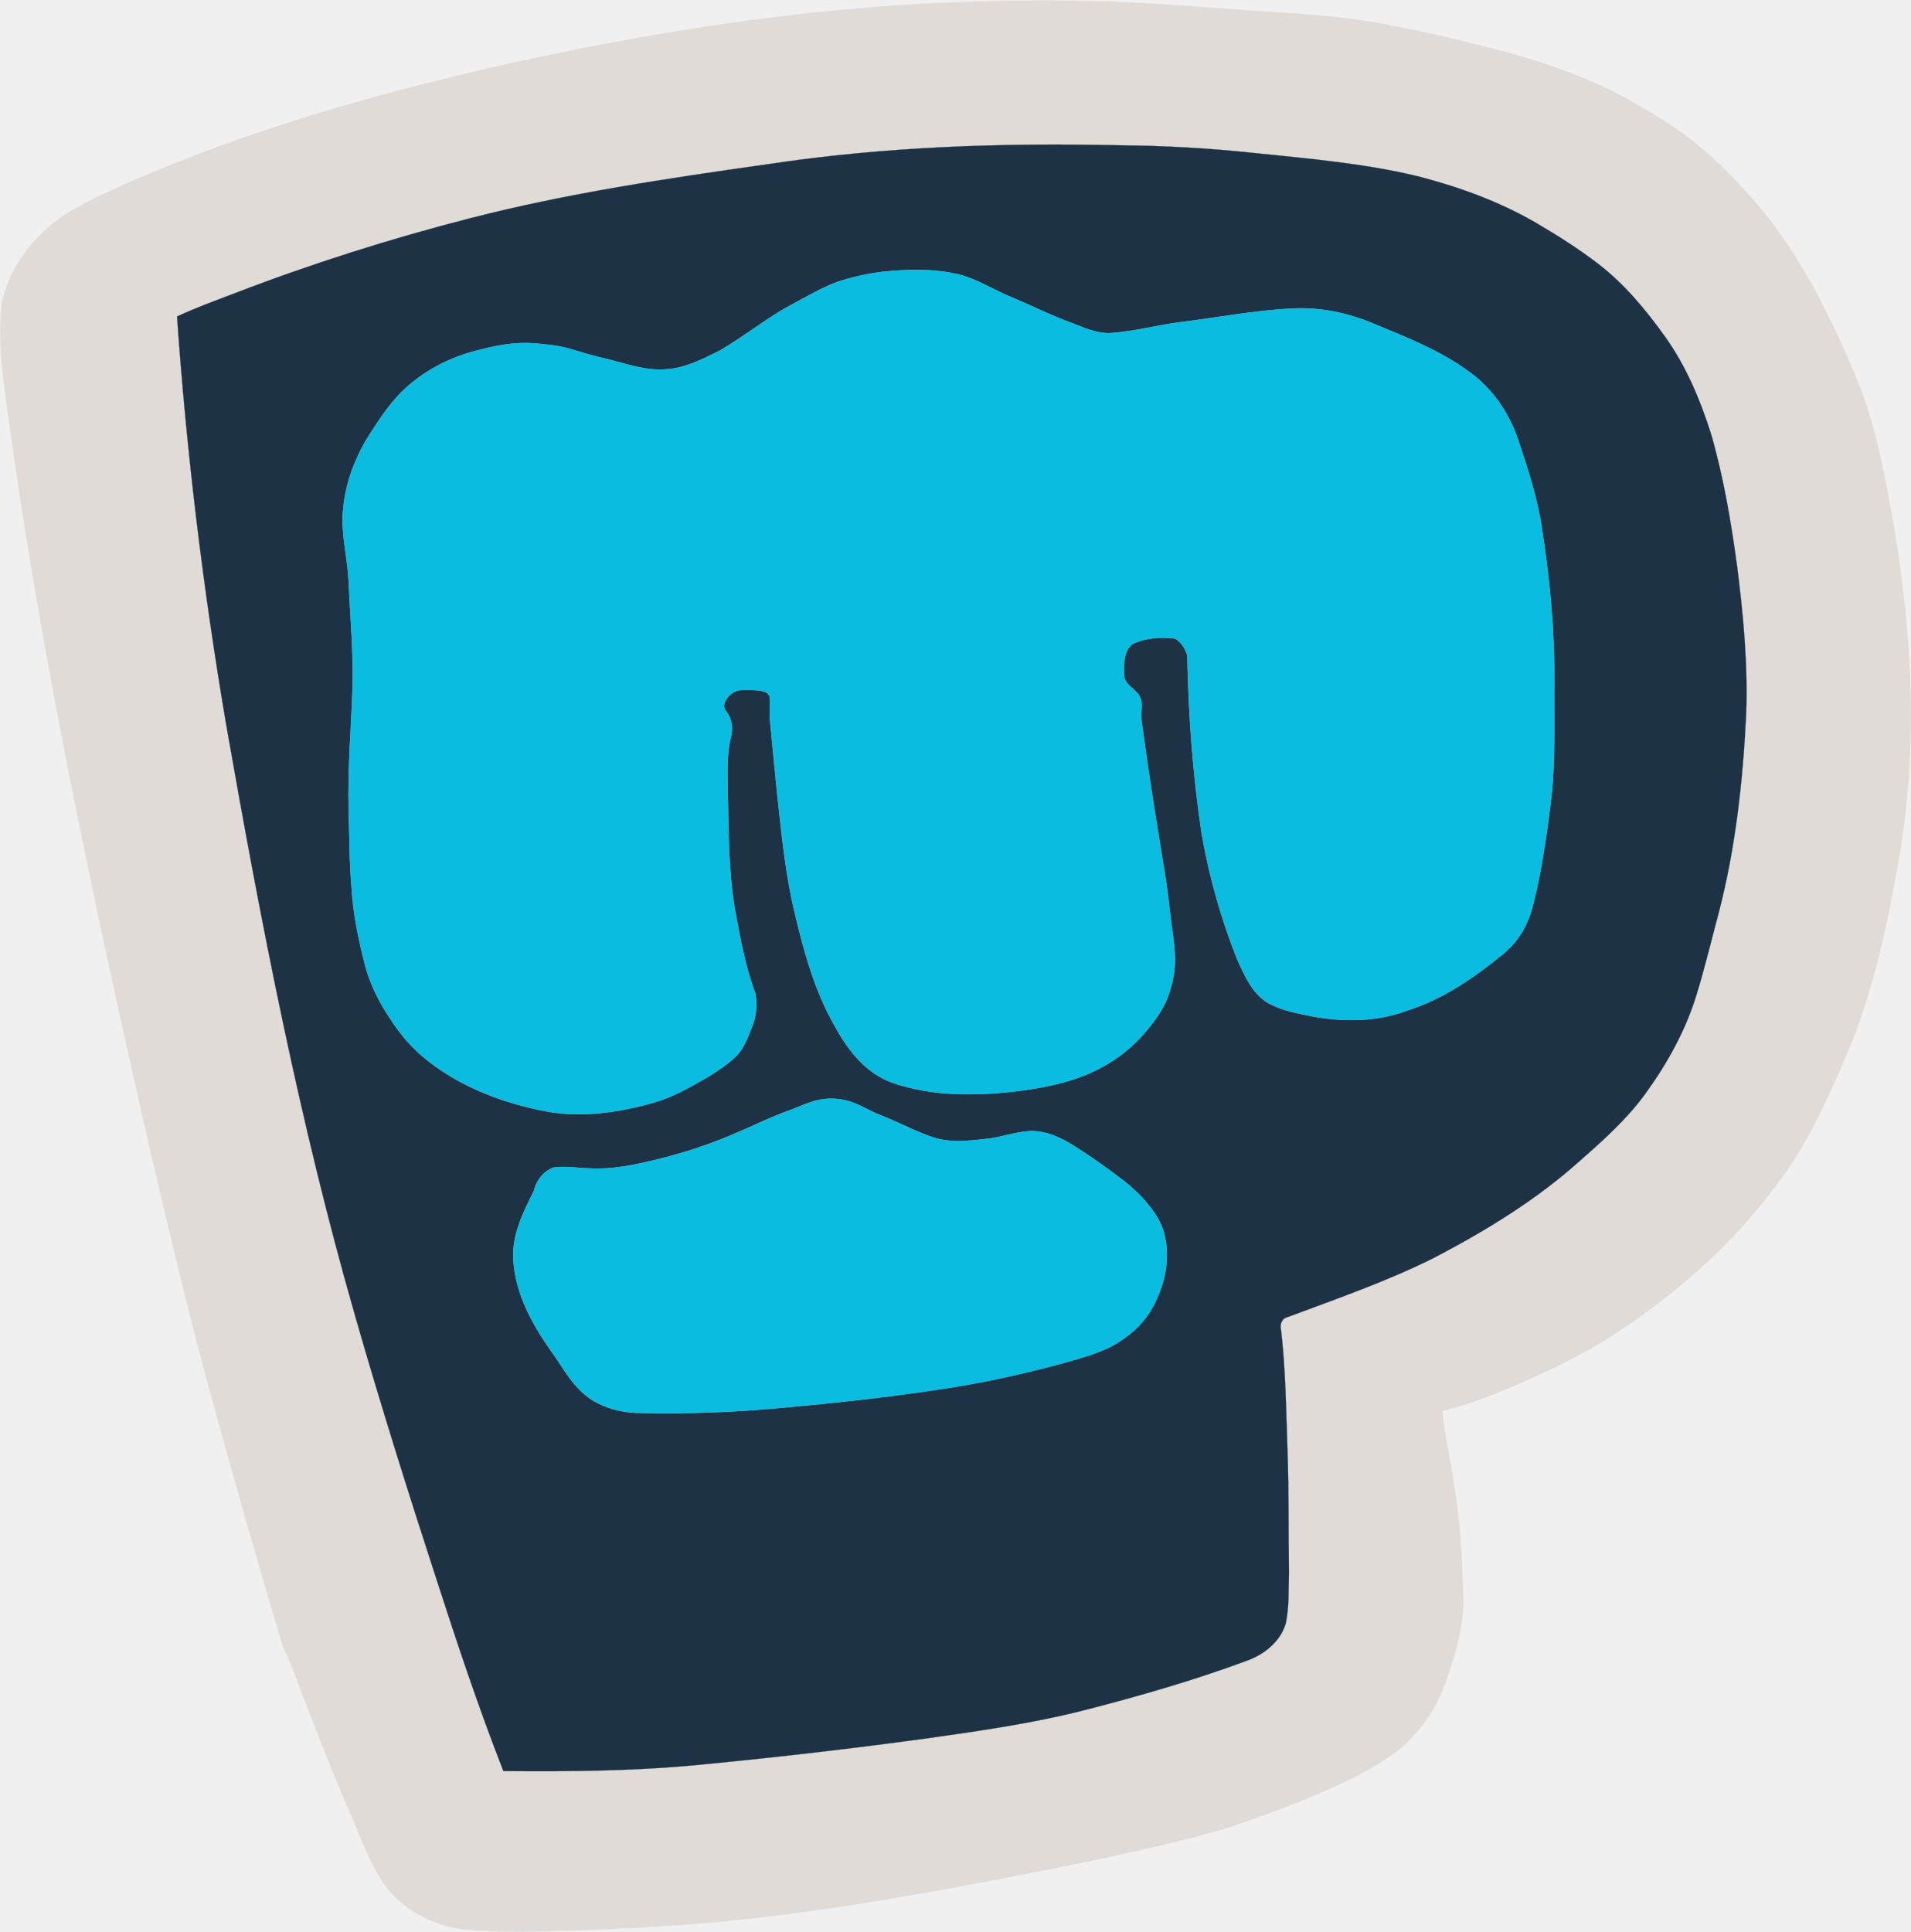
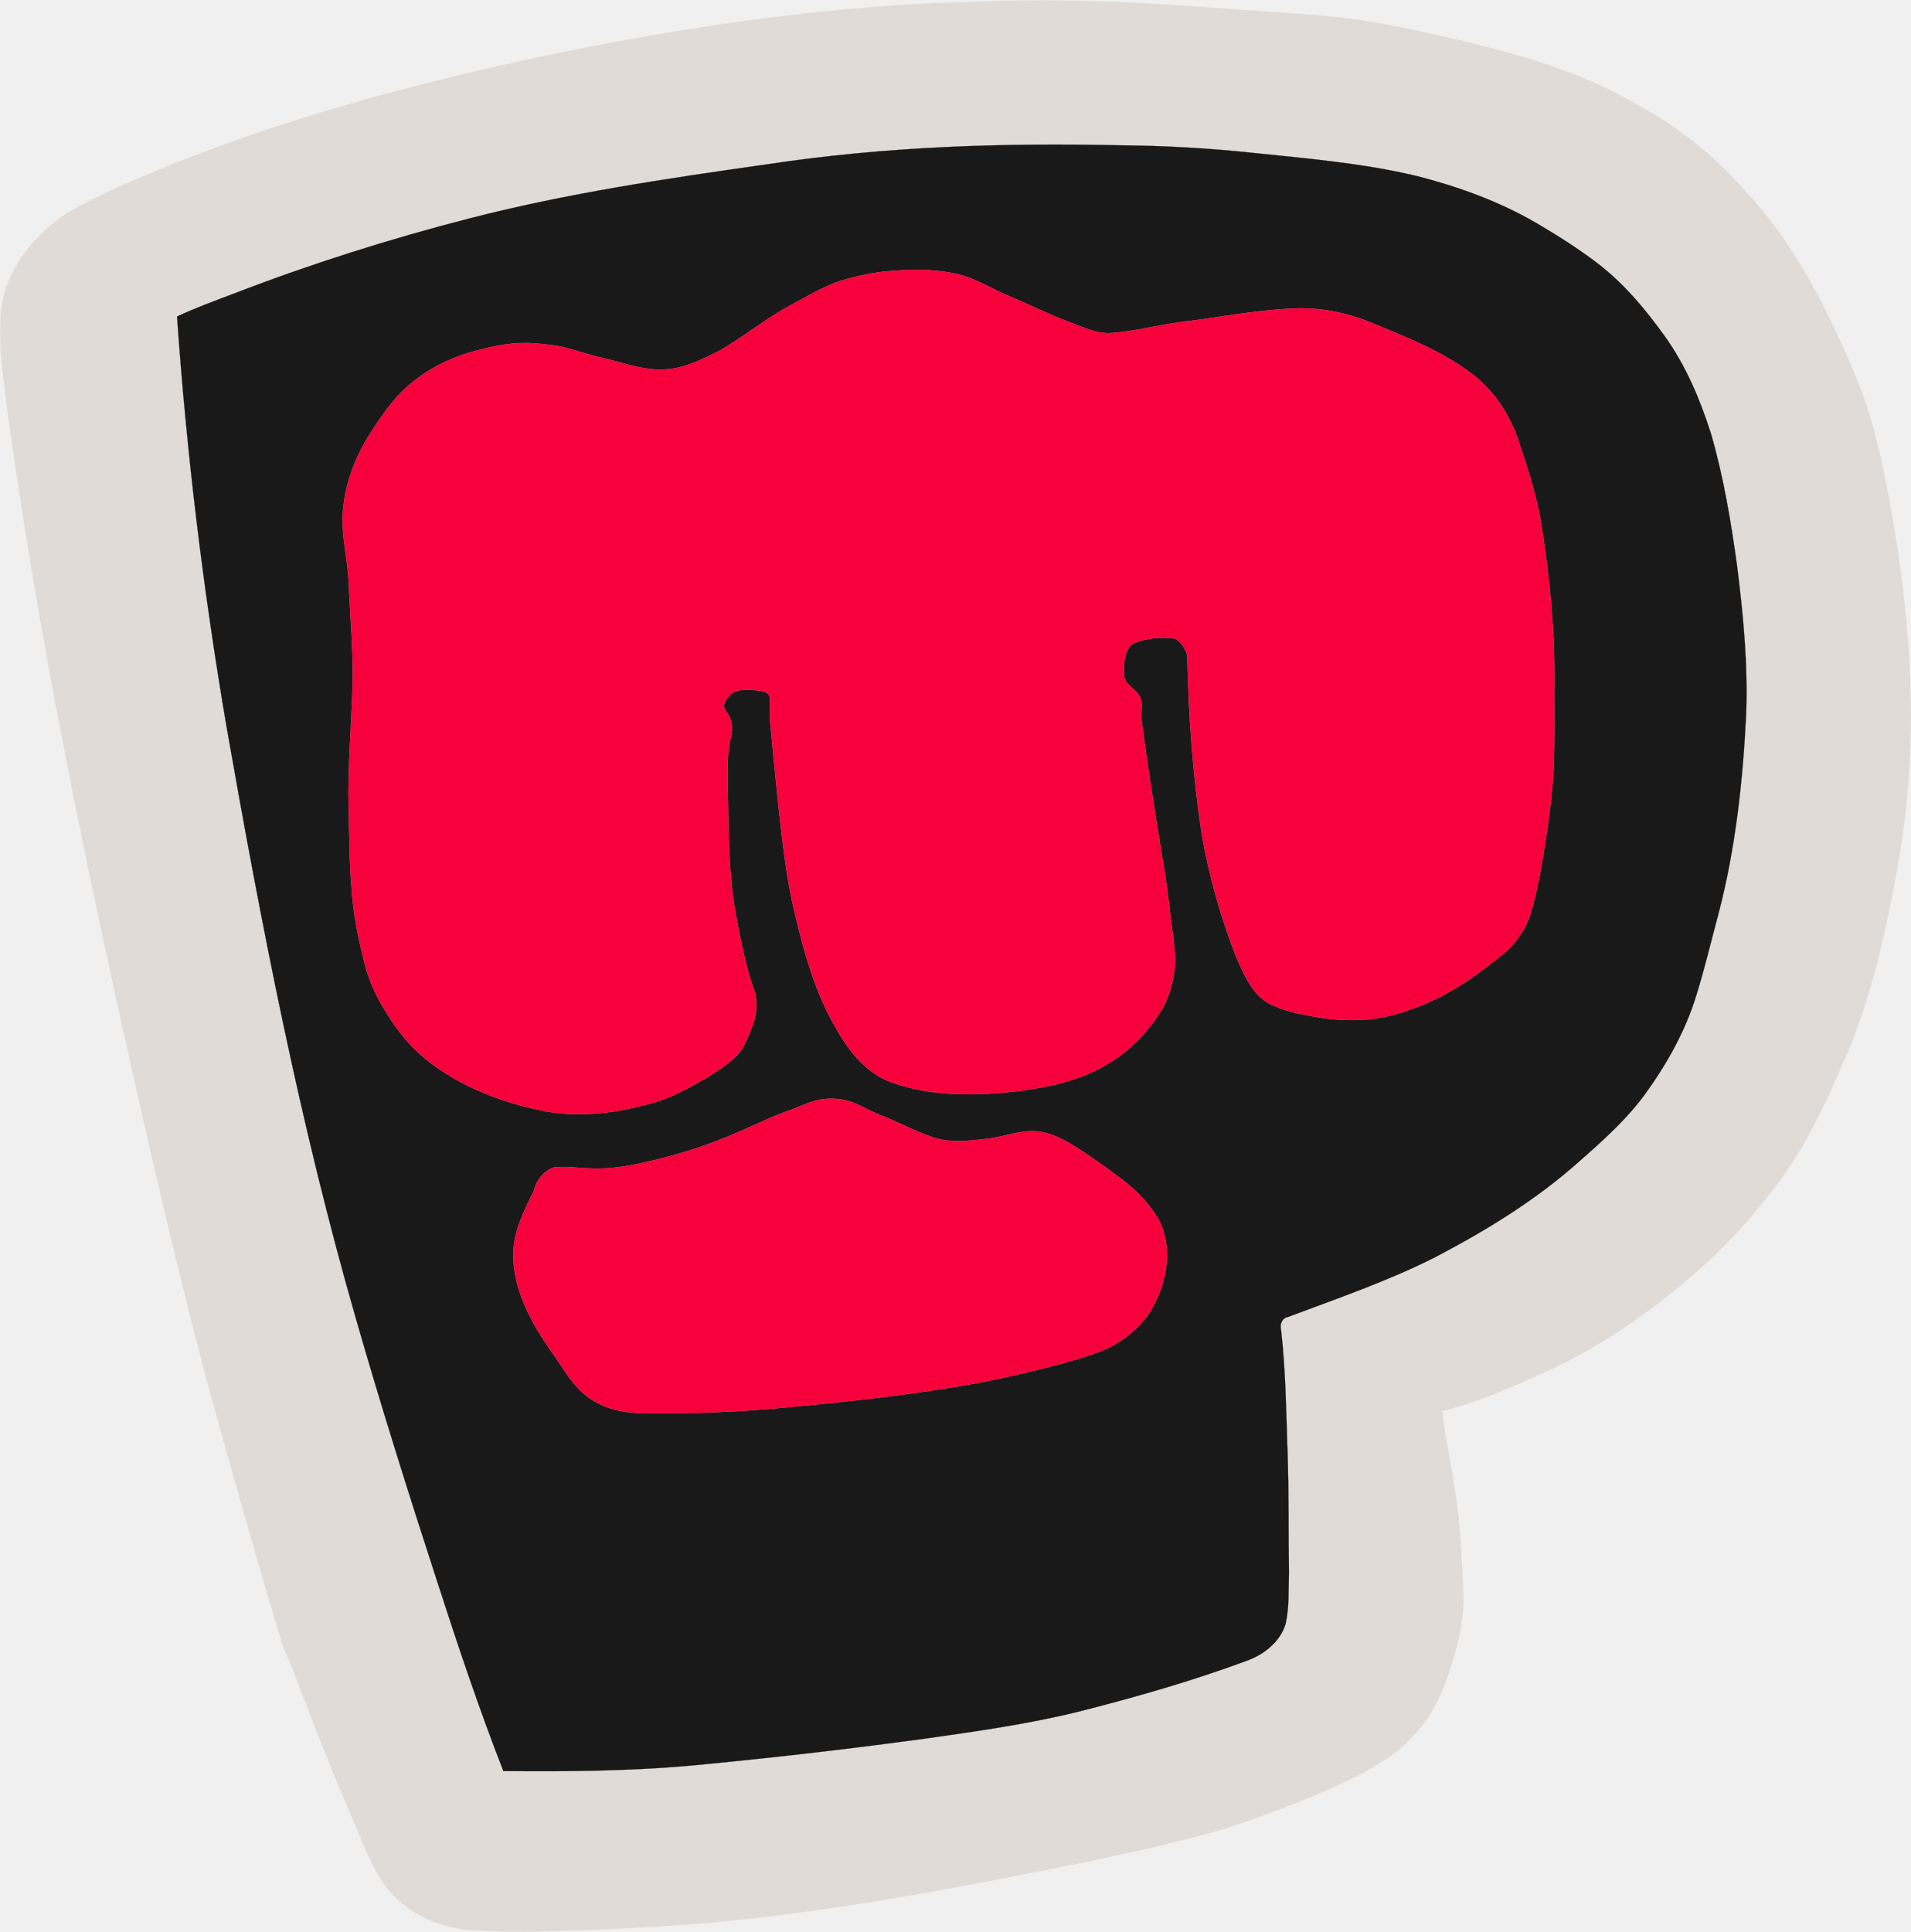
<svg xmlns="http://www.w3.org/2000/svg" width="2473" height="2500" viewBox="45.805 19.661 943.372 953.49">
  <path fill="#FFF" stroke="#FFF" stroke-width=".094" d="M501.9 21.3c-68.6 3.8-136.8 14.6-203.8 29.4C233.2 65.2 169 83.4 108 110.2c-10.101 4.5-20.3 9.2-29.8 15-16 10.7-29.2 27.3-31.9 46.8-.9 11.4-.4 22.8 1.1 34.1 2 17.1 4.5 34.2 7.101 51.3C64 321 76 384.2 89.1 447.1c10.1 48.4 20.7 96.7 31.9 144.8 8.7 37.5 17.7 74.899 27.7 112.1 11.8 43.2 24.1 86.3 37 129.2 4.399 8.6 7.199 18 11 27 6.199 16.399 12.6 32.6 19.5 48.8 5.899 13 10.399 26.7 18 38.9 9.699 15 27.3 23.5 44.8 24.5 20.6 1.399 41.399.399 62.1-.301 18-.8 36-1.8 54-3.3 63.5-5.7 126.3-17.899 188.8-30.5 22.5-4.8 45-9.7 67.101-16.2 23.1-7.699 46-16.199 67.699-27.399 9.101-5.2 18.4-10.601 25.301-18.8 8.199-8.601 13.699-19.601 17.199-31 4.301-12.5 7.5-25.5 7-38.801-.699-18.3-1.5-36.5-4.699-54.5-1.5-11.899-4.7-23.6-5.601-35.5C776 711.6 793.1 704 810 696.2c24.4-11.2 46.9-26.4 67.4-43.7 19.3-16.1 36.4-34.8 50.8-55.4 13-18.899 22-40.1 31-61.1 11.7-29.2 18.4-60.1 23.801-91.1 11.199-62.7 5.899-127.101-6.601-189.2-2.899-14.4-6.3-28.9-11.5-42.7-6.3-16.7-14-32.8-22.2-48.7-7.6-14.2-16.399-27.9-26.5-40.5-10.399-12.2-21.3-24.1-34-34.1-12.899-10.3-27.399-18.4-42-26-15.501-7.3-31.6-13.2-48.2-17.7-22.7-6.3-45.801-11.5-69-15.7-23.5-3.8-47.301-4.6-71-6.4-25-1.8-50-3.7-75.101-4-24.999-.6-49.999.3-74.999 1.4z" />
  <path fill="#E1DBD7" stroke="#E1DBD7" stroke-width=".094" d="M501.9 21.3c25-1.1 50-2 75-1.4 25.1.3 50.1 2.2 75.1 4 23.699 1.8 47.5 2.6 71 6.4 23.199 4.2 46.3 9.4 69 15.7 16.6 4.5 32.699 10.4 48.199 17.7 14.601 7.6 29.101 15.7 42 26 12.7 10 23.601 21.9 34 34.1 10.101 12.6 18.9 26.3 26.5 40.5 8.2 15.9 15.9 32 22.2 48.7 5.2 13.8 8.601 28.3 11.5 42.7 12.5 62.1 17.8 126.5 6.601 189.2-5.4 31-12.101 61.899-23.801 91.1-9 21-18 42.2-31 61.1-14.399 20.601-31.5 39.301-50.8 55.4-20.5 17.3-43 32.5-67.399 43.7-16.9 7.8-34 15.4-52.1 19.9.9 11.9 4.1 23.6 5.6 35.5 3.199 18 4 36.2 4.699 54.5.5 13.301-2.699 26.301-7 38.801-3.5 11.399-9 22.399-17.199 31-6.9 8.199-16.2 13.6-25.301 18.8C697 905.9 674.1 914.4 651 922.1c-22.101 6.5-44.601 11.4-67.101 16.2-62.5 12.601-125.3 24.8-188.8 30.5-18 1.5-36 2.5-54 3.3-20.7.7-41.5 1.7-62.1.301-17.5-1-35.101-9.5-44.8-24.5-7.601-12.2-12.101-25.9-18-38.9-6.9-16.2-13.301-32.4-19.5-48.8-3.801-9-6.601-18.4-11-27-12.9-42.9-25.2-86-37-129.2-10-37.2-19-74.6-27.7-112.1C109.8 543.8 99.2 495.5 89.1 447.1 76 384.2 64 321 54.5 257.4c-2.6-17.1-5.1-34.2-7.1-51.3-1.5-11.3-2-22.7-1.1-34.1 2.7-19.5 15.9-36.1 31.9-46.8 9.5-5.8 19.699-10.5 29.8-15 61-26.8 125.2-45 190.1-59.5 67-14.8 135.2-25.6 203.8-29.4M425 100.6c-49.5 7-99 14.3-147.5 26.8-39.3 10.1-78.101 22.4-116 37-9.5 3.6-19.101 7.1-28.3 11.4 4.7 67.4 12.9 134.6 24.2 201.1 17.301 98.6 36.301 197 64 293.2 12.4 43.2 25.9 86.1 39.8 128.8 10.3 31.9 20.9 63.7 33.1 94.9 33.6.3 67.3 0 100.8-3.5 36.1-3.5 72.1-7.7 108-12.6 26.1-3.7 52.3-7.4 77.8-13.9 26.9-6.899 53.7-14.6 79.7-24.2 8.8-3 17.2-9.399 19.9-18.6 1.8-8.2 1.3-16.6 1.6-24.9-.3-20.1 0-40.1-.7-60.1s-.899-40.1-3.2-60c-.699-2.7.4-5.7 3.301-6.3 24.5-9.2 49.3-17.7 72.699-29.5 25.4-13.3 50.101-28.4 71.5-47.601 11.5-10.1 23-20.399 32.101-32.8 10.8-14.899 20-31.2 25.399-48.899 4.2-13.5 7.4-27.2 11.101-40.9 8.3-32 11.899-65 13.5-97.9.899-24.5-1.4-49-4.5-73.3-3-22-6.7-43.9-12.9-65.3C885 216.6 878 200 867.6 185.5c-9.4-13.1-19.9-25.7-32.7-35.6-9.899-7.6-20.5-14.3-31.3-20.6-18.2-10.5-38.2-17.7-58.6-22.9-26.601-6.3-53.9-8.6-81-11.4-21.601-2.3-43.301-3.5-65-3.7-58.1-1.3-116.5.6-174 9.3z" />
-   <path fill="#1D3245" stroke="#1D3245" stroke-width=".094" d="M425 100.6c57.5-8.7 115.9-10.6 174-9.3 21.699.2 43.399 1.4 65 3.7 27.1 2.8 54.399 5.1 81 11.4 20.399 5.2 40.399 12.4 58.6 22.9 10.8 6.3 21.4 13 31.3 20.6 12.8 9.9 23.3 22.5 32.7 35.6 10.4 14.5 17.4 31.1 22.8 48 6.2 21.4 9.9 43.3 12.9 65.3 3.1 24.3 5.399 48.8 4.5 73.3-1.601 32.9-5.2 65.9-13.5 97.9-3.7 13.7-6.9 27.4-11.101 40.9-5.399 17.699-14.6 34-25.399 48.899-9.101 12.4-20.601 22.7-32.101 32.8-21.399 19.2-46.1 34.301-71.5 47.601C730.8 652 706 660.5 681.5 669.7c-2.9.6-4 3.6-3.301 6.3 2.301 19.9 2.5 40 3.2 60s.4 40 .7 60.1c-.3 8.301.2 16.7-1.6 24.9-2.7 9.2-11.101 15.6-19.9 18.6-26 9.601-52.8 17.301-79.7 24.2-25.5 6.5-51.7 10.2-77.8 13.9a2789.8 2789.8 0 0 1-108 12.6c-33.5 3.5-67.2 3.8-100.8 3.5-12.2-31.2-22.8-63-33.1-94.899C247.3 756.2 233.8 713.3 221.4 670.1c-27.7-96.2-46.7-194.6-64-293.2-11.3-66.5-19.5-133.7-24.199-201.1 9.199-4.3 18.8-7.8 28.3-11.4 37.899-14.6 76.7-26.9 116-37C326 114.9 375.5 107.6 425 100.6m56.6 53.1c-7.7 1-15.3 2.6-22.6 5.1-8 3-15.4 7.4-22.9 11.4-12.3 6.6-23.1 15.6-35.3 22.6-8.4 4.1-17.101 8.7-26.8 9.1-10.601.7-20.7-3.4-30.9-5.7-5.1-1.1-10.1-2.8-15.1-4.2-6.101-1.9-12.601-2.5-18.9-3-9.5-.7-18.899 1.2-28 3.6-12.7 3.2-24.7 9.3-34.5 18-7.2 6.4-12.6 14.5-17.8 22.5-7.5 11.6-12.7 25-13.7 38.8-1 11.8 2.4 23.3 2.8 35.1.801 17.7 2.5 35.4 1.9 53.1-.7 19.6-2.4 39.2-1.9 58.8.4 12.7.301 25.4 1.4 38.1.7 13.2 3.4 26.2 6.7 39 3.2 12.1 9.6 23.1 17.1 33.1 4.101 5.4 9 10.301 14.4 14.5 16.1 12.5 35.6 20 55.5 24.101 18.6 4 37.899 1.2 56-4 9.3-2.7 17.699-7.601 26.1-12.4 5-3.2 10.2-6.399 14.4-10.7 4-4.199 5.8-9.8 7.899-15.1 1.9-4.9 2.2-10.4 1.3-15.5-5-13.4-7.5-27.5-10.1-41.5-3.2-19-3.1-38.3-3.5-57.5-.1-9.2-.7-18.5 1.5-27.6 1.2-4.3.5-9.1-2.3-12.7-2.5-2.8-.101-6.3 2.1-8.3 3.4-3.1 8.4-2.3 12.7-2.1 2.4.3 6.3.5 6.7 3.6.399 3.7-.3 7.4.1 11.1 1.3 13.3 2.5 26.6 3.9 39.9 2.1 18.5 3.899 37.1 8.3 55.2 4.6 19.5 10 39.2 20.2 56.7 6.3 11.4 15 22.5 27.7 27.101 20.1 7.1 42 6.699 62.899 4.199 14.101-1.899 28.4-4.8 41-11.8 11.9-6.3 21.7-16.1 28.9-27.5 3.7-5.899 5.7-12.8 6.7-19.7 1.199-9.8-1.101-19.399-2.101-29.1-1-9-2.2-18-3.8-26.9-3.7-22.7-7.3-45.399-10.3-68.1-.601-4 1.1-8.3-1-11.9-2.101-3.8-7.4-5.5-7.601-10.2-.199-5.2-.3-11.6 3.9-15.3 6.5-3.2 14.2-3.7 21.3-2.8 3 1.6 5 5 6 8.2.601 29.5 2.7 58.9 7.101 88.1 3.699 21.2 9.6 42.2 17.6 62.2 3.7 8 7.4 16.9 15.4 21.5 7.1 3.8 15.1 5.2 22.899 6.7 15.4 2.7 31.5 2.3 46.2-3.3 17.6-5.7 32.9-16.4 47.1-28 4.801-4.101 8.7-9.101 11.301-14.9 2.899-6.399 4.1-13.399 5.699-20.2 2.601-13 4.5-26 6.101-39.1 2.5-19.9 1.6-40 1.8-60 .2-25.5-2.3-51-6.2-76.1-2.2-14.8-6.899-29-11.6-43.1-4.4-13.1-12.5-25.2-23.8-33.4-14.4-10.7-31.2-17.3-47.7-24.1-12.8-5.4-26.8-8.3-40.8-7.4-18.101.9-36 4.4-53.9 6.6-11.4 1.4-22.6 4.5-34 5.4-7.6.7-14.6-2.8-21.5-5.4-9.5-3.5-18.6-8.1-27.9-12-9.3-3.7-17.8-9.5-27.6-11.7C506.1 152.1 493.699 152.5 481.6 153.7m-30.5 408.6c-5.1.8-9.8 3.2-14.6 5-9.9 3.4-19.2 8.2-28.9 12.2-12.5 5.4-25.5 9.5-38.7 12.7-10.399 2.5-21.1 4.7-31.8 4.1-6.1-.1-12.1-1.3-18.1-.4-4.9 1.8-8.5 6.399-9.601 11.399-5.2 10.5-10.899 21.601-10.2 33.8.801 16.601 9.101 31.801 18.5 45.2 5.2 7.101 9.301 15.101 16 21 7.2 6.4 16.801 9.3 26.301 9.7 26.1.7 52.199-.5 78.1-3.1 26.7-2.5 53.3-5.5 79.8-9.801 18.9-3.1 37.7-7.5 56.2-12.6 9.3-2.8 19-5.4 26.8-11.4 6.8-4.6 12.2-11.1 15.601-18.5 6-12.6 7.899-28.399.8-40.899-4.601-7.5-10.9-13.9-17.9-19.2-7.399-5.6-15-11-22.899-16-6.7-4.3-14.301-7.9-22.4-7.6-7.5.399-14.6 3.3-22.1 3.899-8.601 1-17.7 2-26.101-1-8.8-3-17.1-7.6-25.8-10.899-5.8-2.301-11.1-6-17.2-7.301C459 561.8 455 561.6 451.1 562.3z" />
-   <path fill="#09BCE0" stroke="#09BCE0" stroke-width=".094" d="M481.6 153.7c12.1-1.2 24.5-1.6 36.5 1.1 9.8 2.2 18.3 8 27.6 11.7 9.301 3.9 18.4 8.5 27.9 12 6.9 2.6 13.9 6.1 21.5 5.4 11.4-.9 22.6-4 34-5.4 17.9-2.2 35.8-5.7 53.9-6.6 14-.9 28 2 40.8 7.4 16.5 6.8 33.3 13.4 47.7 24.1 11.3 8.2 19.399 20.3 23.8 33.4 4.7 14.1 9.399 28.3 11.6 43.1 3.9 25.1 6.4 50.6 6.2 76.1-.2 20 .7 40.1-1.8 60-1.601 13.1-3.5 26.1-6.101 39.1-1.6 6.801-2.8 13.801-5.699 20.2-2.601 5.8-6.5 10.8-11.301 14.9-14.199 11.6-29.5 22.3-47.1 28-14.7 5.6-30.8 6-46.2 3.3-7.8-1.5-15.8-2.9-22.899-6.7-8-4.6-11.7-13.5-15.4-21.5-8-20-13.9-41-17.6-62.2-4.4-29.2-6.5-58.6-7.101-88.1-1-3.2-3-6.6-6-8.2-7.1-.9-14.8-.4-21.3 2.8-4.2 3.7-4.1 10.1-3.9 15.3.2 4.7 5.5 6.4 7.601 10.2 2.1 3.6.399 7.9 1 11.9 3 22.7 6.6 45.4 10.3 68.1 1.6 8.9 2.8 17.9 3.8 26.9 1 9.7 3.3 19.3 2.101 29.1-1 6.9-3 13.801-6.7 19.7-7.2 11.4-17 21.2-28.9 27.5-12.6 7-26.899 9.9-41 11.8C528 560.6 506.1 561 486 553.9c-12.7-4.601-21.4-15.7-27.7-27.101-10.2-17.5-15.601-37.2-20.2-56.7-4.4-18.1-6.2-36.699-8.3-55.2-1.4-13.3-2.601-26.6-3.9-39.9-.399-3.7.3-7.4-.1-11.1-.4-3.1-4.3-3.3-6.7-3.6-4.3-.2-9.3-1-12.7 2.1-2.2 2-4.6 5.5-2.1 8.3 2.8 3.6 3.5 8.4 2.3 12.7-2.2 9.1-1.6 18.4-1.5 27.6.4 19.2.3 38.5 3.5 57.5 2.6 14 5.1 28.1 10.1 41.5.9 5.1.601 10.6-1.3 15.5-2.1 5.3-3.899 10.9-7.899 15.1-4.2 4.301-9.4 7.5-14.4 10.7-8.4 4.8-16.8 9.7-26.1 12.4-18.101 5.2-37.4 8-56 4-19.9-4.101-39.4-11.601-55.5-24.101-5.4-4.199-10.3-9.1-14.4-14.5-7.5-10-13.899-21-17.1-33.1-3.3-12.8-6-25.8-6.7-39-1.1-12.7-1-25.4-1.4-38.1-.5-19.6 1.2-39.2 1.9-58.8.6-17.7-1.1-35.4-1.9-53.1-.399-11.8-3.8-23.3-2.8-35.1 1-13.8 6.2-27.2 13.7-38.8 5.2-8 10.6-16.1 17.8-22.5 9.8-8.7 21.8-14.8 34.5-18 9.101-2.4 18.5-4.3 28-3.6 6.3.5 12.8 1.1 18.9 3 5 1.4 10 3.1 15.1 4.2 10.2 2.3 20.3 6.4 30.9 5.7 9.699-.4 18.399-5 26.8-9.1 12.2-7 23-16 35.3-22.6 7.5-4 14.9-8.4 22.9-11.4C466.3 156.3 473.9 154.7 481.6 153.7z" />
-   <path fill="#09BCE0" stroke="#09BCE0" stroke-width=".094" d="M451.1 562.3c3.9-.7 7.9-.5 11.8.3 6.101 1.301 11.4 5 17.2 7.301 8.7 3.3 17 7.899 25.8 10.899 8.4 3 17.5 2 26.101 1 7.5-.6 14.6-3.5 22.1-3.899 8.1-.301 15.7 3.3 22.4 7.6 7.899 5 15.5 10.4 22.899 16 7 5.3 13.3 11.7 17.9 19.2 7.1 12.5 5.2 28.3-.8 40.899-3.4 7.4-8.801 13.9-15.601 18.5-7.8 6-17.5 8.601-26.8 11.4-18.5 5.1-37.3 9.5-56.2 12.6-26.5 4.301-53.1 7.301-79.8 9.801-25.9 2.6-52 3.8-78.1 3.1-9.5-.4-19.101-3.3-26.301-9.7-6.699-5.899-10.8-13.899-16-21-9.399-13.399-17.699-28.6-18.5-45.2-.699-12.199 5-23.3 10.2-33.8 1.101-5 4.7-9.6 9.601-11.399 6-.9 12 .3 18.1.399 10.7.601 21.4-1.6 31.8-4.1 13.2-3.2 26.2-7.3 38.7-12.7 9.7-4 19-8.8 28.9-12.2C441.3 565.5 446 563.1 451.1 562.3z" />
+   <path fill="#191919" stroke="#191919" stroke-width=".094" d="M425 100.6c57.5-8.7 115.9-10.6 174-9.3 21.699.2 43.399 1.4 65 3.7 27.1 2.8 54.399 5.1 81 11.4 20.399 5.2 40.399 12.4 58.6 22.9 10.8 6.3 21.4 13 31.3 20.6 12.8 9.9 23.3 22.5 32.7 35.6 10.4 14.5 17.4 31.1 22.8 48 6.2 21.4 9.9 43.3 12.9 65.3 3.1 24.3 5.399 48.8 4.5 73.3-1.601 32.9-5.2 65.9-13.5 97.9-3.7 13.7-6.9 27.4-11.101 40.9-5.399 17.699-14.6 34-25.399 48.899-9.101 12.4-20.601 22.7-32.101 32.8-21.399 19.2-46.1 34.301-71.5 47.601C730.8 652 706 660.5 681.5 669.7c-2.9.6-4 3.6-3.301 6.3 2.301 19.9 2.5 40 3.2 60s.4 40 .7 60.1c-.3 8.301.2 16.7-1.6 24.9-2.7 9.2-11.101 15.6-19.9 18.6-26 9.601-52.8 17.301-79.7 24.2-25.5 6.5-51.7 10.2-77.8 13.9a2789.8 2789.8 0 0 1-108 12.6c-33.5 3.5-67.2 3.8-100.8 3.5-12.2-31.2-22.8-63-33.1-94.899C247.3 756.2 233.8 713.3 221.4 670.1c-27.7-96.2-46.7-194.6-64-293.2-11.3-66.5-19.5-133.7-24.199-201.1 9.199-4.3 18.8-7.8 28.3-11.4 37.899-14.6 76.7-26.9 116-37C326 114.9 375.5 107.6 425 100.6m56.6 53.1c-7.7 1-15.3 2.6-22.6 5.1-8 3-15.4 7.4-22.9 11.4-12.3 6.6-23.1 15.6-35.3 22.6-8.4 4.1-17.101 8.7-26.8 9.1-10.601.7-20.7-3.4-30.9-5.7-5.1-1.1-10.1-2.8-15.1-4.2-6.101-1.9-12.601-2.5-18.9-3-9.5-.7-18.899 1.2-28 3.6-12.7 3.2-24.7 9.3-34.5 18-7.2 6.4-12.6 14.5-17.8 22.5-7.5 11.6-12.7 25-13.7 38.8-1 11.8 2.4 23.3 2.8 35.1.801 17.7 2.5 35.4 1.9 53.1-.7 19.6-2.4 39.2-1.9 58.8.4 12.7.301 25.4 1.4 38.1.7 13.2 3.4 26.2 6.7 39 3.2 12.1 9.6 23.1 17.1 33.1 4.101 5.4 9 10.301 14.4 14.5 16.1 12.5 35.6 20 55.5 24.101 18.6 4 37.899 1.2 56-4 9.3-2.7 17.699-7.601 26.1-12.4 5-3.2 10.2-6.399 14.4-10.7 4-4.199 5.8-9.8 7.899-15.1 1.9-4.9 2.2-10.4 1.3-15.5-5-13.4-7.5-27.5-10.1-41.5-3.2-19-3.1-38.3-3.5-57.5-.1-9.2-.7-18.5 1.5-27.6 1.2-4.3.5-9.1-2.3-12.7-2.5-2.8-.101-6.3 2.1-8.3 3.4-3.1 8.4-2.3 12.7-2.1 2.4.3 6.3.5 6.7 3.6.399 3.7-.3 7.4.1 11.1 1.3 13.3 2.5 26.6 3.9 39.9 2.1 18.5 3.899 37.1 8.3 55.2 4.6 19.5 10 39.2 20.2 56.7 6.3 11.4 15 22.5 27.7 27.101 20.1 7.1 42 6.699 62.899 4.199 14.101-1.899 28.4-4.8 41-11.8 11.9-6.3 21.7-16.1 28.9-27.5 3.7-5.899 5.7-12.8 6.7-19.7 1.199-9.8-1.101-19.399-2.101-29.1-1-9-2.2-18-3.8-26.9-3.7-22.7-7.3-45.399-10.3-68.1-.601-4 1.1-8.3-1-11.9-2.101-3.8-7.4-5.5-7.601-10.2-.199-5.2-.3-11.6 3.9-15.3 6.5-3.2 14.2-3.7 21.3-2.8 3 1.6 5 5 6 8.2.601 29.5 2.7 58.9 7.101 88.1 3.699 21.2 9.6 42.2 17.6 62.2 3.7 8 7.4 16.9 15.4 21.5 7.1 3.8 15.1 5.2 22.899 6.7 15.4 2.7 31.5 2.3 46.2-3.3 17.6-5.7 32.9-16.4 47.1-28 4.801-4.101 8.7-9.101 11.301-14.9 2.899-6.399 4.1-13.399 5.699-20.2 2.601-13 4.5-26 6.101-39.1 2.5-19.9 1.6-40 1.8-60 .2-25.5-2.3-51-6.2-76.1-2.2-14.8-6.899-29-11.6-43.1-4.4-13.1-12.5-25.2-23.8-33.4-14.4-10.7-31.2-17.3-47.7-24.1-12.8-5.4-26.8-8.3-40.8-7.4-18.101.9-36 4.4-53.9 6.6-11.4 1.4-22.6 4.5-34 5.4-7.6.7-14.6-2.8-21.5-5.4-9.5-3.5-18.6-8.1-27.9-12-9.3-3.7-17.8-9.5-27.6-11.7C506.1 152.1 493.699 152.5 481.6 153.7m-30.5 408.6c-5.1.8-9.8 3.2-14.6 5-9.9 3.4-19.2 8.2-28.9 12.2-12.5 5.4-25.5 9.5-38.7 12.7-10.399 2.5-21.1 4.7-31.8 4.1-6.1-.1-12.1-1.3-18.1-.4-4.9 1.8-8.5 6.399-9.601 11.399-5.2 10.5-10.899 21.601-10.2 33.8.801 16.601 9.101 31.801 18.5 45.2 5.2 7.101 9.301 15.101 16 21 7.2 6.4 16.801 9.3 26.301 9.7 26.1.7 52.199-.5 78.1-3.1 26.7-2.5 53.3-5.5 79.8-9.801 18.9-3.1 37.7-7.5 56.2-12.6 9.3-2.8 19-5.4 26.8-11.4 6.8-4.6 12.2-11.1 15.601-18.5 6-12.6 7.899-28.399.8-40.899-4.601-7.5-10.9-13.9-17.9-19.2-7.399-5.6-15-11-22.899-16-6.7-4.3-14.301-7.9-22.4-7.6-7.5.399-14.6 3.3-22.1 3.899-8.601 1-17.7 2-26.101-1-8.8-3-17.1-7.6-25.8-10.899-5.8-2.301-11.1-6-17.2-7.301C459 561.8 455 561.6 451.1 562.3z" />
+   <path fill="#F6013C" stroke="#F6013C" stroke-width=".094" d="M481.6 153.7c12.1-1.2 24.5-1.6 36.5 1.1 9.8 2.2 18.3 8 27.6 11.7 9.301 3.9 18.4 8.5 27.9 12 6.9 2.6 13.9 6.1 21.5 5.4 11.4-.9 22.6-4 34-5.4 17.9-2.2 35.8-5.7 53.9-6.6 14-.9 28 2 40.8 7.4 16.5 6.8 33.3 13.4 47.7 24.1 11.3 8.2 19.399 20.3 23.8 33.4 4.7 14.1 9.399 28.3 11.6 43.1 3.9 25.1 6.4 50.6 6.2 76.1-.2 20 .7 40.1-1.8 60-1.601 13.1-3.5 26.1-6.101 39.1-1.6 6.801-2.8 13.801-5.699 20.2-2.601 5.8-6.5 10.8-11.301 14.9-14.199 11.6-29.5 22.3-47.1 28-14.7 5.6-30.8 6-46.2 3.3-7.8-1.5-15.8-2.9-22.899-6.7-8-4.6-11.7-13.5-15.4-21.5-8-20-13.9-41-17.6-62.2-4.4-29.2-6.5-58.6-7.101-88.1-1-3.2-3-6.6-6-8.2-7.1-.9-14.8-.4-21.3 2.8-4.2 3.7-4.1 10.1-3.9 15.3.2 4.7 5.5 6.4 7.601 10.2 2.1 3.6.399 7.9 1 11.9 3 22.7 6.6 45.4 10.3 68.1 1.6 8.9 2.8 17.9 3.8 26.9 1 9.7 3.3 19.3 2.101 29.1-1 6.9-3 13.801-6.7 19.7-7.2 11.4-17 21.2-28.9 27.5-12.6 7-26.899 9.9-41 11.8C528 560.6 506.1 561 486 553.9c-12.7-4.601-21.4-15.7-27.7-27.101-10.2-17.5-15.601-37.2-20.2-56.7-4.4-18.1-6.2-36.699-8.3-55.2-1.4-13.3-2.601-26.6-3.9-39.9-.399-3.7.3-7.4-.1-11.1-.4-3.1-4.3-3.3-6.7-3.6-4.3-.2-9.3-1-12.7 2.1-2.2 2-4.6 5.5-2.1 8.3 2.8 3.6 3.5 8.4 2.3 12.7-2.2 9.1-1.6 18.4-1.5 27.6.4 19.2.3 38.5 3.5 57.5 2.6 14 5.1 28.1 10.1 41.5.9 5.1.601 10.6-1.3 15.5-2.1 5.3-3.899 10.9-7.899 15.1-4.2 4.301-9.4 7.5-14.4 10.7-8.4 4.8-16.8 9.7-26.1 12.4-18.101 5.2-37.4 8-56 4-19.9-4.101-39.4-11.601-55.5-24.101-5.4-4.199-10.3-9.1-14.4-14.5-7.5-10-13.899-21-17.1-33.1-3.3-12.8-6-25.8-6.7-39-1.1-12.7-1-25.4-1.4-38.1-.5-19.6 1.2-39.2 1.9-58.8.6-17.7-1.1-35.4-1.9-53.1-.399-11.8-3.8-23.3-2.8-35.1 1-13.8 6.2-27.2 13.7-38.8 5.2-8 10.6-16.1 17.8-22.5 9.8-8.7 21.8-14.8 34.5-18 9.101-2.4 18.5-4.3 28-3.6 6.3.5 12.8 1.1 18.9 3 5 1.4 10 3.1 15.1 4.2 10.2 2.3 20.3 6.4 30.9 5.7 9.699-.4 18.399-5 26.8-9.1 12.2-7 23-16 35.3-22.6 7.5-4 14.9-8.4 22.9-11.4C466.3 156.3 473.9 154.7 481.6 153.7z" />
+   <path fill="#F6013C" stroke="#F6013C" stroke-width=".094" d="M451.1 562.3c3.9-.7 7.9-.5 11.8.3 6.101 1.301 11.4 5 17.2 7.301 8.7 3.3 17 7.899 25.8 10.899 8.4 3 17.5 2 26.101 1 7.5-.6 14.6-3.5 22.1-3.899 8.1-.301 15.7 3.3 22.4 7.6 7.899 5 15.5 10.4 22.899 16 7 5.3 13.3 11.7 17.9 19.2 7.1 12.5 5.2 28.3-.8 40.899-3.4 7.4-8.801 13.9-15.601 18.5-7.8 6-17.5 8.601-26.8 11.4-18.5 5.1-37.3 9.5-56.2 12.6-26.5 4.301-53.1 7.301-79.8 9.801-25.9 2.6-52 3.8-78.1 3.1-9.5-.4-19.101-3.3-26.301-9.7-6.699-5.899-10.8-13.899-16-21-9.399-13.399-17.699-28.6-18.5-45.2-.699-12.199 5-23.3 10.2-33.8 1.101-5 4.7-9.6 9.601-11.399 6-.9 12 .3 18.1.399 10.7.601 21.4-1.6 31.8-4.1 13.2-3.2 26.2-7.3 38.7-12.7 9.7-4 19-8.8 28.9-12.2C441.3 565.5 446 563.1 451.1 562.3z" />
</svg>
